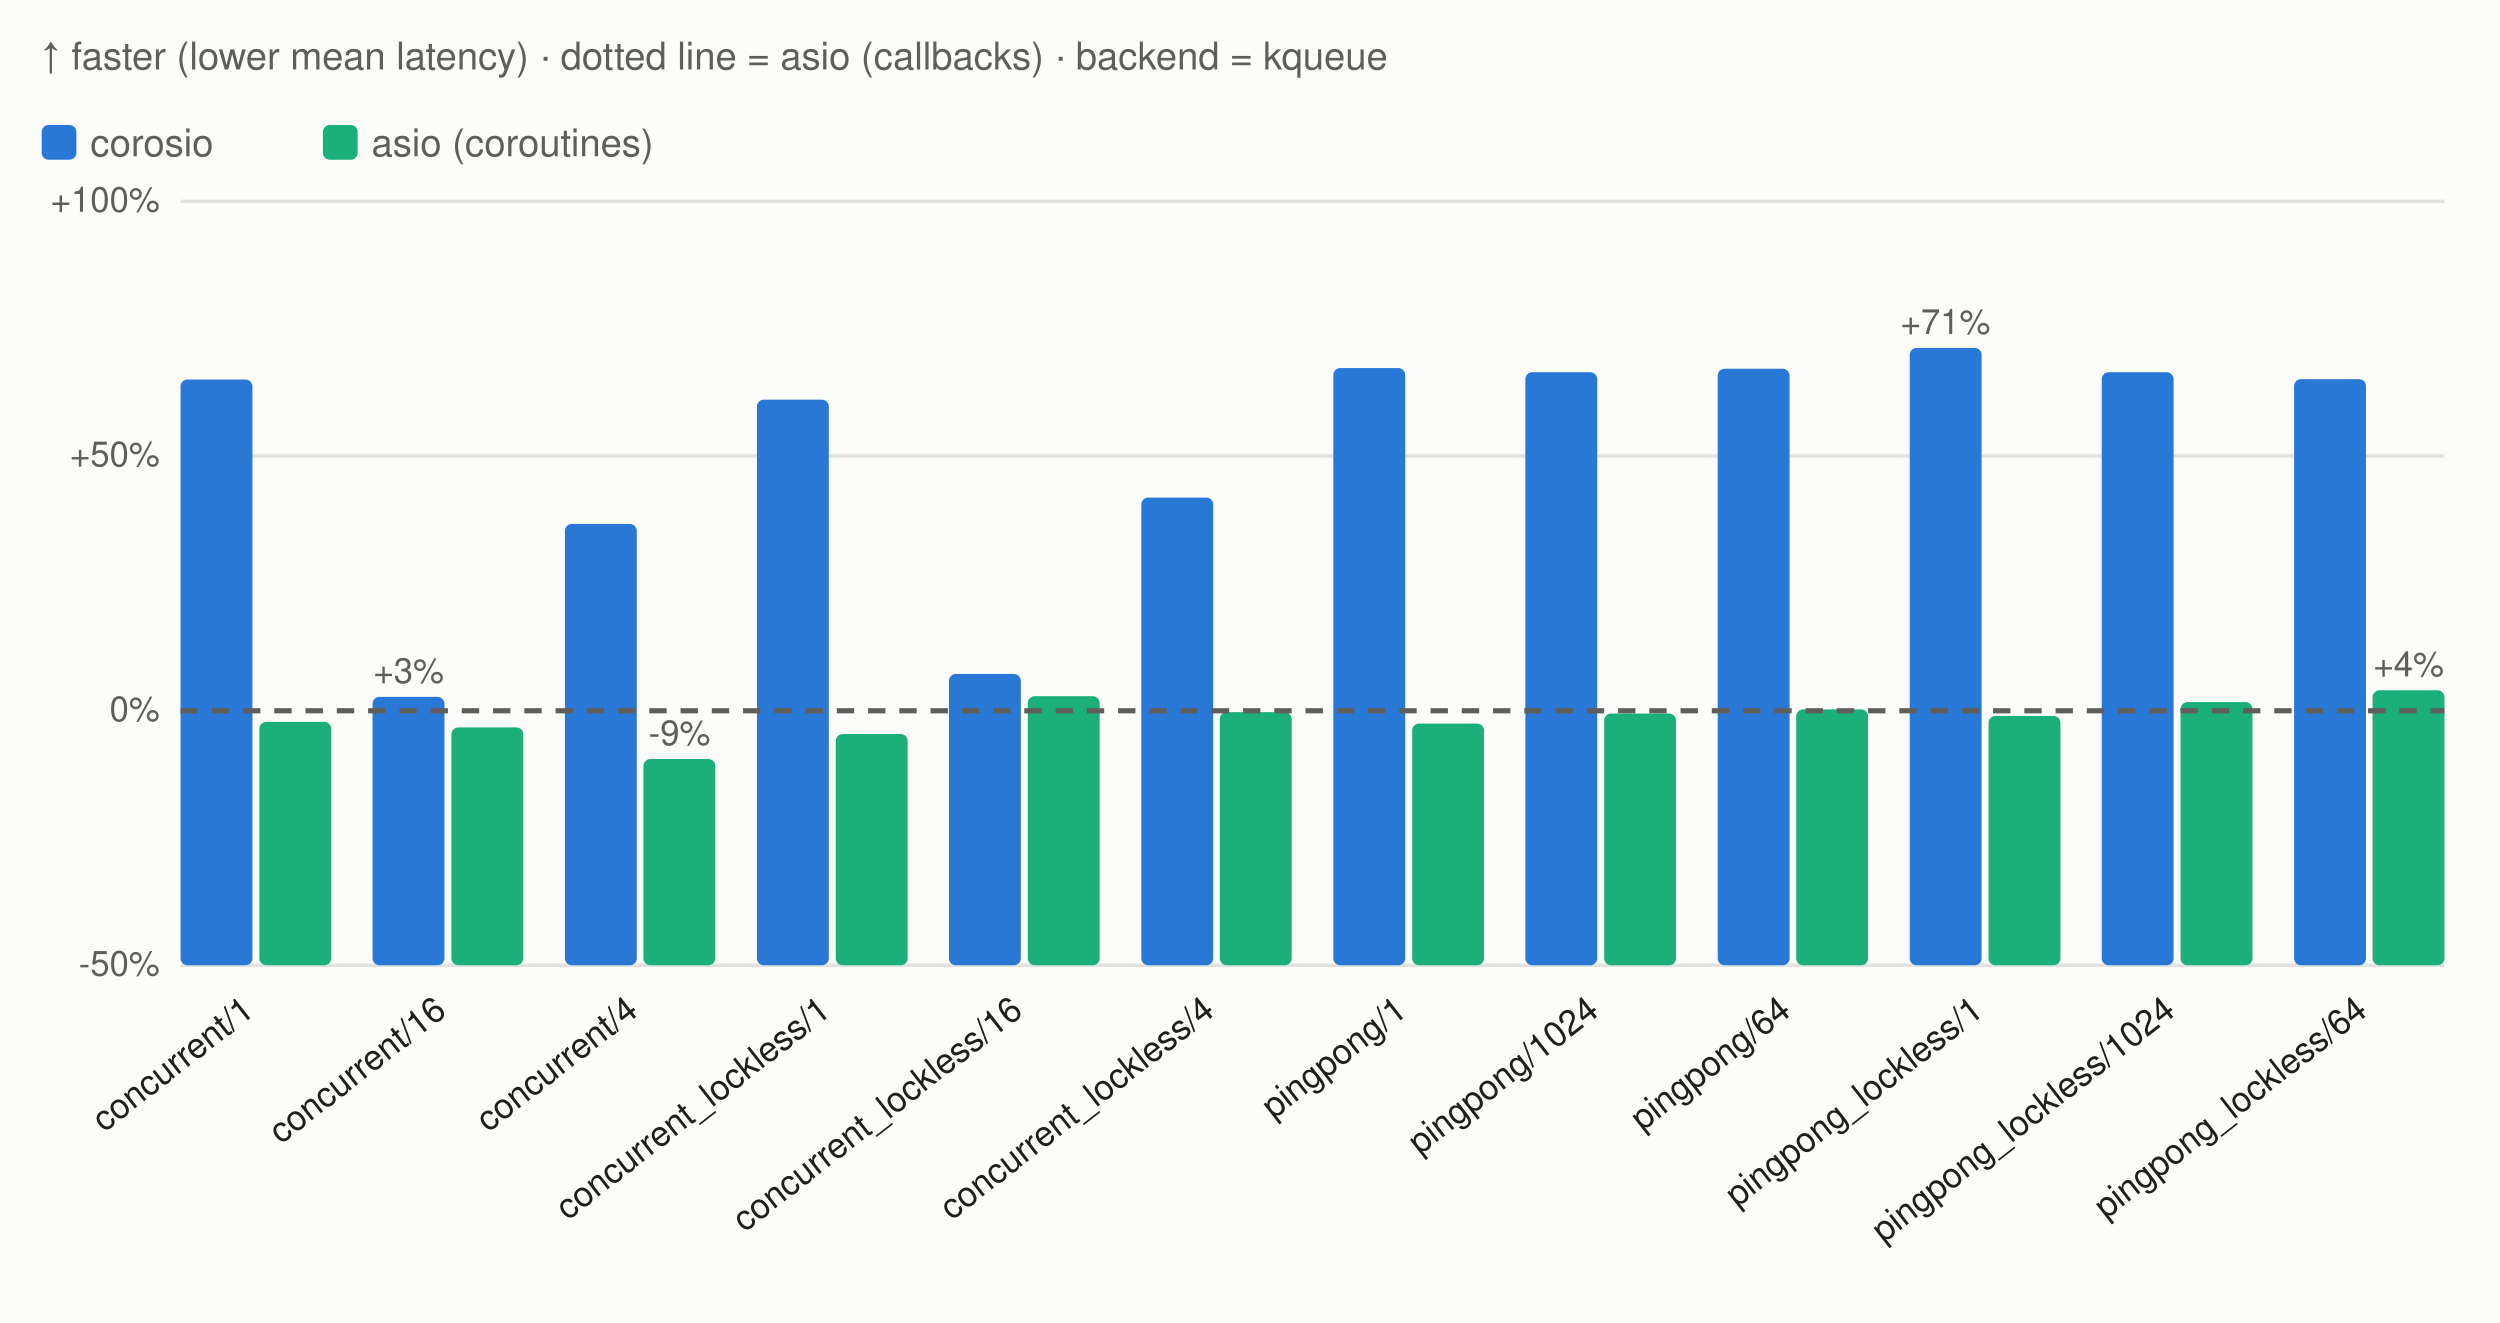
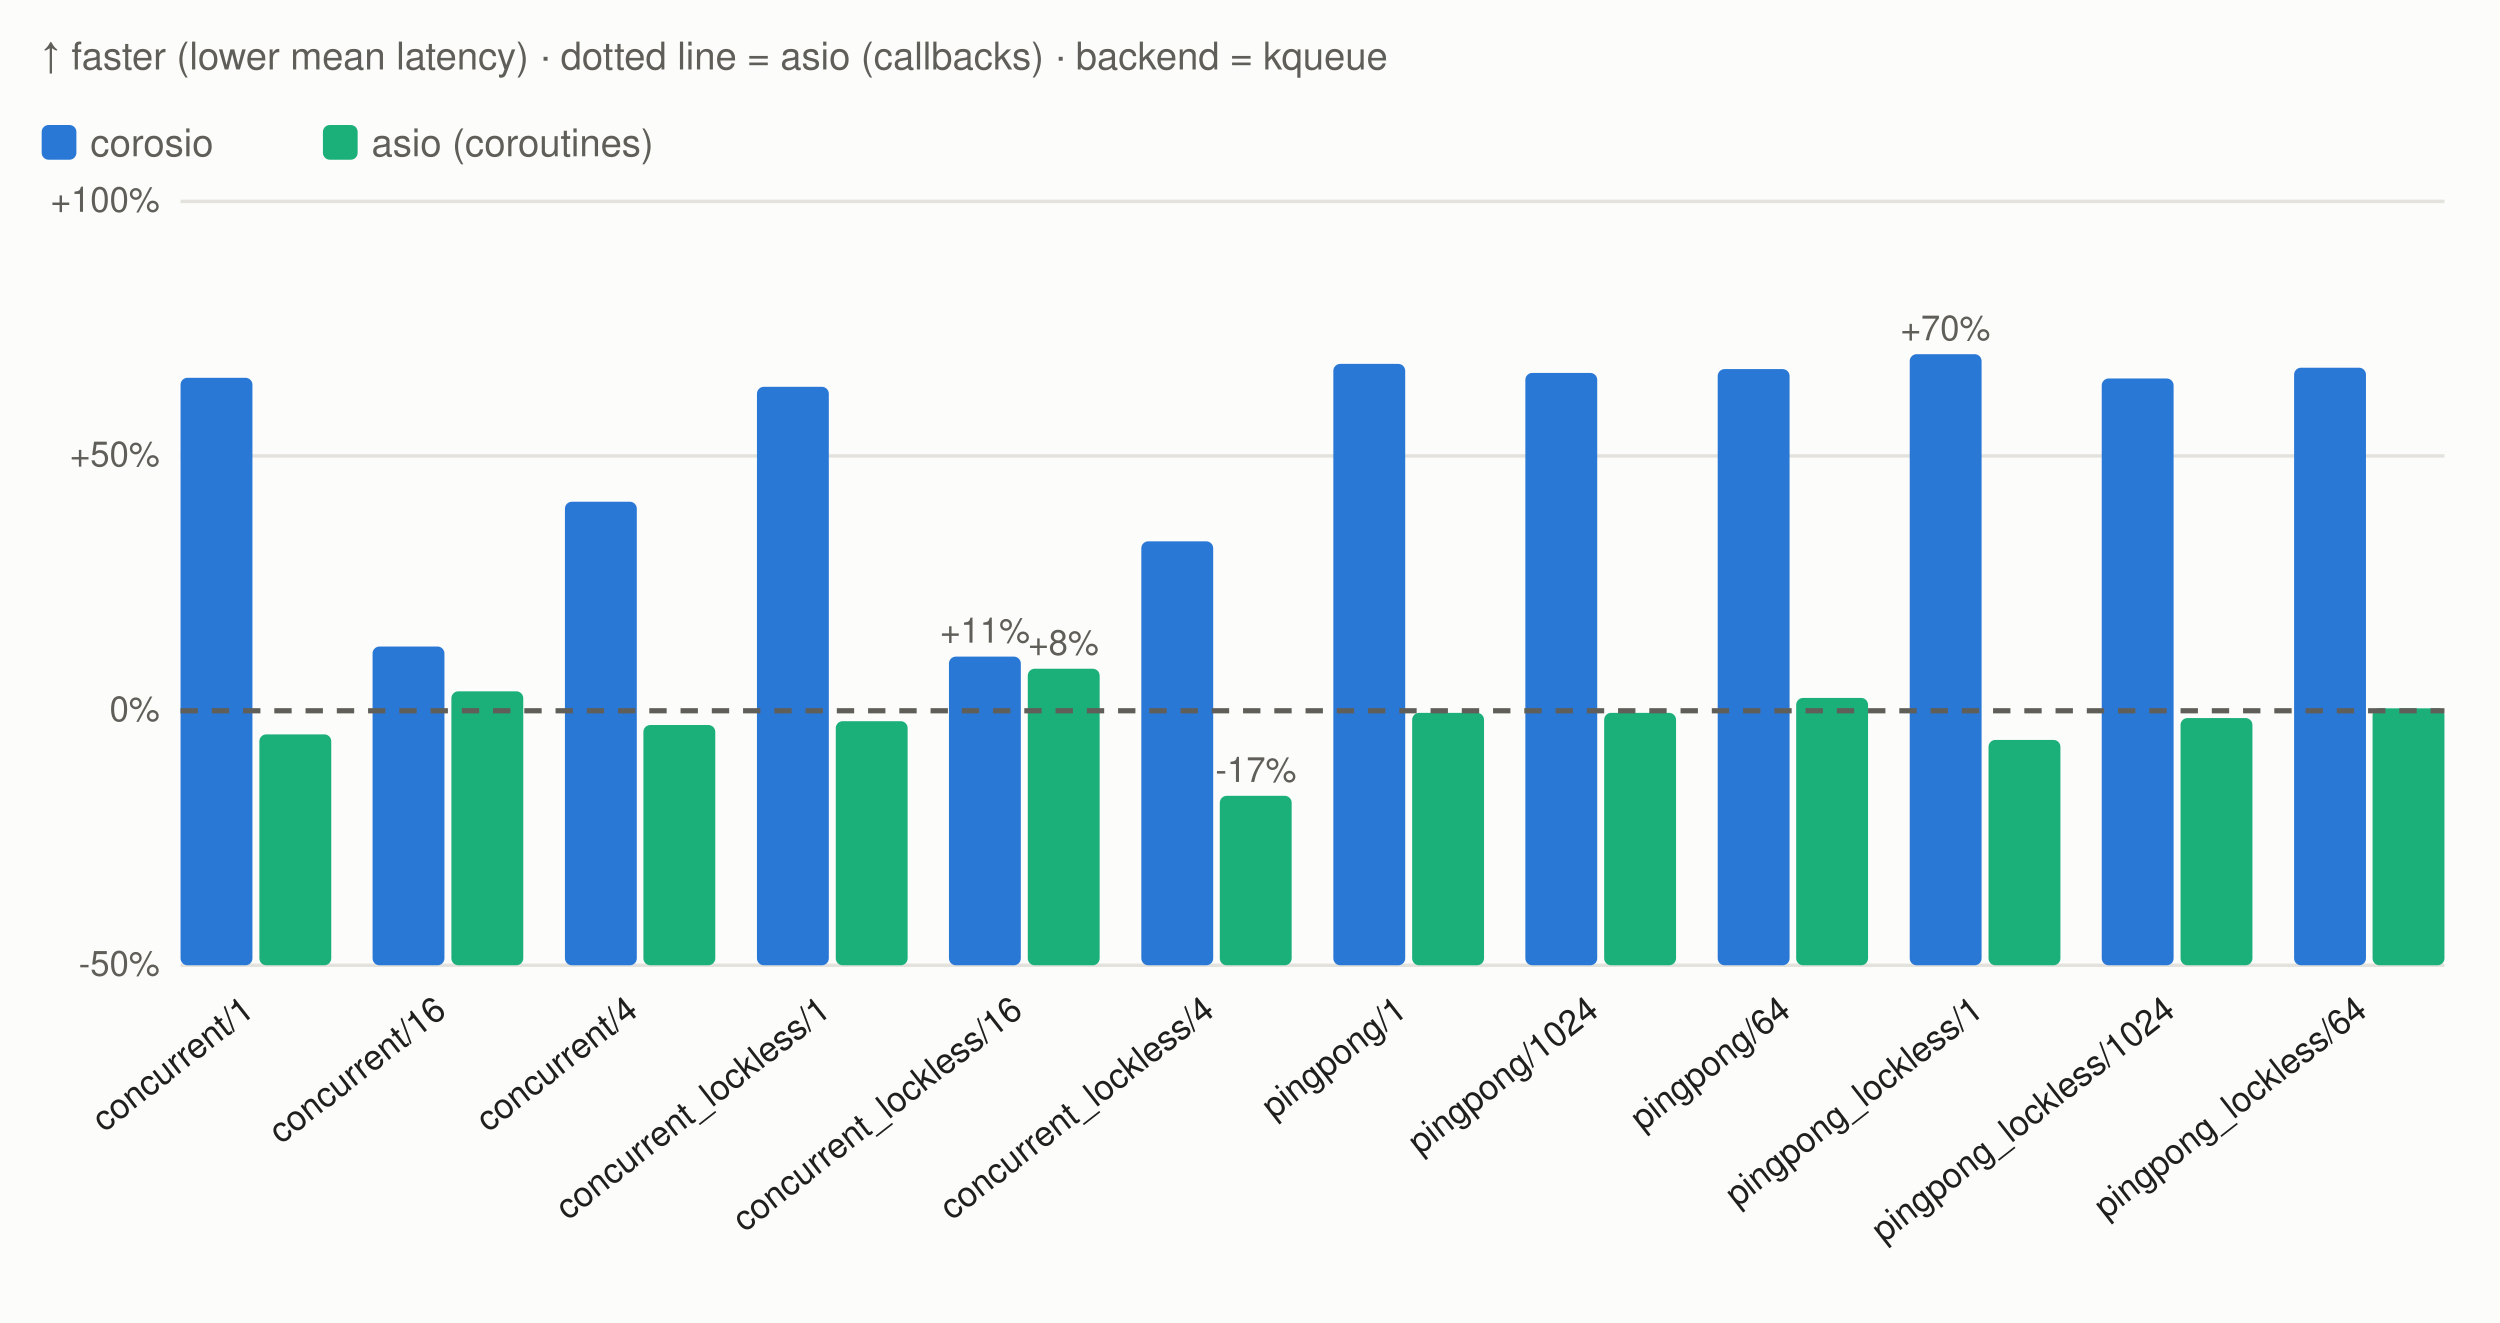
<svg xmlns="http://www.w3.org/2000/svg" class="bch-chart" width="720" height="381" viewBox="0 0 720 381">
  <style>.bch-chart{width:100%;height:auto;overflow:visible}.imageblock.bch-block{align-items:stretch}.imageblock.bch-block .content{width:100%}.bch-seg-label{fill:#ffffff;font-weight:700}html.dark .bch-exact&gt;summary.title,html.dark .bch-exact summary.title{color:var(--text-main-text-primary,#ffffff)}.boostlook .doc .openblock.bch-card{border:1px solid var(--border-border-secondary,#e3e2dc);border-radius:10px;padding:14px 14px 4px;margin-top:1.4rem;margin-bottom:1.4rem}.boostlook .doc .bch-card .imageblock.bch-block{margin-top:0;margin-bottom:0.25rem}.boostlook .doc .bch-card details.bch-exact{margin-top:0;margin-bottom:0.5rem;margin-left:0}.boostlook .doc .bch-card details.bch-exact&gt;summary{margin-left:2rem}.boostlook .doc .bch-card table.stretch,.boostlook #content .bch-card table.stretch{width:100%;margin-left:0;font-size:0.88em}.boostlook .doc .bch-card table.stretch td,.boostlook .doc .bch-card table.stretch th{padding:0.3rem 0.55rem}@media (prefers-color-scheme: dark) {.bch-surface{fill:#1a1a19}.bch-ink{fill:#ffffff}.bch-ink2{fill:#c3c2b7}.bch-grid{stroke:#3a3a38}.bch-zero{stroke:#c3c2b7}.bch-s-native{fill:#3987e5}.bch-s-uring{fill:#d95926}.bch-s-cb{fill:#199e70}.bch-div-pos{fill:#3987e5}.bch-div-neg{fill:#e66767}.bch-div-mid{fill:#383835}}html:not(.dark) .bch-surface{fill:transparent}html:not(.dark) .bch-ink{fill:#1f1f1e}html:not(.dark) .bch-ink2{fill:#5f5e58}html:not(.dark) .bch-grid{stroke:#e3e2dc}html:not(.dark) .bch-zero{stroke:#5f5e58}html:not(.dark) .bch-s-native{fill:#2a78d6}html:not(.dark) .bch-s-uring{fill:#eb6834}html:not(.dark) .bch-s-cb{fill:#1baf7a}html:not(.dark) .bch-div-pos{fill:#2a78d6}html:not(.dark) .bch-div-neg{fill:#e34948}html:not(.dark) .bch-div-mid{fill:#f0efec}html.dark .bch-surface{fill:transparent}html.dark .bch-ink{fill:#ffffff}html.dark .bch-ink2{fill:#c3c2b7}html.dark .bch-grid{stroke:#3a3a38}html.dark .bch-zero{stroke:#c3c2b7}html.dark .bch-s-native{fill:#3987e5}html.dark .bch-s-uring{fill:#d95926}html.dark .bch-s-cb{fill:#199e70}html.dark .bch-div-pos{fill:#3987e5}html.dark .bch-div-neg{fill:#e66767}html.dark .bch-div-mid{fill:#383835}</style>
  <rect width="720" height="381" class="bch-surface" fill="#fcfcfb" />
  <text x="12" y="20" font-family="-apple-system,Segoe UI,Helvetica,Arial,sans-serif" font-size="11" class="bch-ink2" fill="#5f5e58">↑ faster (lower mean latency) · dotted line = asio (callbacks) · backend = kqueue</text>
  <rect x="12" y="36" width="10" height="10" rx="2" class="bch-s-native" fill="#2a78d6" />
  <text x="26" y="45" font-family="-apple-system,Segoe UI,Helvetica,Arial,sans-serif" font-size="11" class="bch-ink2" fill="#5f5e58">corosio</text>
  <rect x="93" y="36" width="10" height="10" rx="2" class="bch-s-cb" fill="#1baf7a" />
  <text x="107" y="45" font-family="-apple-system,Segoe UI,Helvetica,Arial,sans-serif" font-size="11" class="bch-ink2" fill="#5f5e58">asio (coroutines)</text>
  <line x1="52" y1="278.0" x2="704" y2="278.0" class="bch-grid" stroke="#e3e2dc" stroke-width="1" />
  <text x="46" y="281.0" font-family="-apple-system,Segoe UI,Helvetica,Arial,sans-serif" font-size="10" class="bch-ink2" fill="#5f5e58" text-anchor="end">-50%</text>
  <line x1="52" y1="131.3" x2="704" y2="131.3" class="bch-grid" stroke="#e3e2dc" stroke-width="1" />
  <text x="46" y="134.3" font-family="-apple-system,Segoe UI,Helvetica,Arial,sans-serif" font-size="10" class="bch-ink2" fill="#5f5e58" text-anchor="end">+50%</text>
  <line x1="52" y1="58.0" x2="704" y2="58.0" class="bch-grid" stroke="#e3e2dc" stroke-width="1" />
  <text x="46" y="61.0" font-family="-apple-system,Segoe UI,Helvetica,Arial,sans-serif" font-size="10" class="bch-ink2" fill="#5f5e58" text-anchor="end">+100%</text>
  <text x="46" y="207.7" font-family="-apple-system,Segoe UI,Helvetica,Arial,sans-serif" font-size="10" class="bch-ink2" fill="#5f5e58" text-anchor="end">0%</text>
-   <rect x="52.0" y="109.3" width="20.7" height="168.7" rx="2" class="bch-s-native" fill="#2a78d6" />
-   <rect x="74.7" y="207.9" width="20.7" height="70.1" rx="2" class="bch-s-cb" fill="#1baf7a" />
+   <rect x="52.0" y="108.8" width="20.7" height="169.2" rx="2" class="bch-s-native" fill="#2a78d6" />
+   <rect x="74.7" y="211.5" width="20.7" height="66.5" rx="2" class="bch-s-cb" fill="#1baf7a" />
  <text x="73.7" y="292.0" font-family="-apple-system,Segoe UI,Helvetica,Arial,sans-serif" font-size="10" class="bch-ink" fill="#1f1f1e" text-anchor="end" transform="rotate(-38 73.7 292.0)">concurrent/1</text>
-   <rect x="107.3" y="200.7" width="20.7" height="77.3" rx="2" class="bch-s-native" fill="#2a78d6" />
-   <text x="117.7" y="196.7" font-family="-apple-system,Segoe UI,Helvetica,Arial,sans-serif" font-size="10" class="bch-ink2" fill="#5f5e58" text-anchor="middle">+3%</text>
-   <rect x="130.0" y="209.5" width="20.7" height="68.5" rx="2" class="bch-s-cb" fill="#1baf7a" />
+   <rect x="107.3" y="186.2" width="20.7" height="91.8" rx="2" class="bch-s-native" fill="#2a78d6" />
+   <rect x="130.0" y="199.1" width="20.7" height="78.9" rx="2" class="bch-s-cb" fill="#1baf7a" />
  <text x="129.0" y="292.0" font-family="-apple-system,Segoe UI,Helvetica,Arial,sans-serif" font-size="10" class="bch-ink" fill="#1f1f1e" text-anchor="end" transform="rotate(-38 129.0 292.0)">concurrent/16</text>
-   <rect x="162.7" y="150.9" width="20.7" height="127.1" rx="2" class="bch-s-native" fill="#2a78d6" />
-   <rect x="185.3" y="218.6" width="20.7" height="59.4" rx="2" class="bch-s-cb" fill="#1baf7a" />
-   <text x="195.7" y="214.6" font-family="-apple-system,Segoe UI,Helvetica,Arial,sans-serif" font-size="10" class="bch-ink2" fill="#5f5e58" text-anchor="middle">-9%</text>
+   <rect x="162.7" y="144.5" width="20.7" height="133.5" rx="2" class="bch-s-native" fill="#2a78d6" />
+   <rect x="185.3" y="208.8" width="20.7" height="69.2" rx="2" class="bch-s-cb" fill="#1baf7a" />
  <text x="184.3" y="292.0" font-family="-apple-system,Segoe UI,Helvetica,Arial,sans-serif" font-size="10" class="bch-ink" fill="#1f1f1e" text-anchor="end" transform="rotate(-38 184.3 292.0)">concurrent/4</text>
-   <rect x="218.0" y="115.1" width="20.7" height="162.9" rx="2" class="bch-s-native" fill="#2a78d6" />
-   <rect x="240.7" y="211.4" width="20.7" height="66.6" rx="2" class="bch-s-cb" fill="#1baf7a" />
+   <rect x="218.0" y="111.4" width="20.7" height="166.6" rx="2" class="bch-s-native" fill="#2a78d6" />
+   <rect x="240.7" y="207.7" width="20.7" height="70.3" rx="2" class="bch-s-cb" fill="#1baf7a" />
  <text x="239.7" y="292.0" font-family="-apple-system,Segoe UI,Helvetica,Arial,sans-serif" font-size="10" class="bch-ink" fill="#1f1f1e" text-anchor="end" transform="rotate(-38 239.7 292.0)">concurrent_lockless/1</text>
-   <rect x="273.3" y="194.1" width="20.7" height="83.9" rx="2" class="bch-s-native" fill="#2a78d6" />
-   <rect x="296.0" y="200.5" width="20.7" height="77.5" rx="2" class="bch-s-cb" fill="#1baf7a" />
+   <rect x="273.3" y="189.1" width="20.7" height="88.9" rx="2" class="bch-s-native" fill="#2a78d6" />
+   <text x="283.7" y="185.1" font-family="-apple-system,Segoe UI,Helvetica,Arial,sans-serif" font-size="10" class="bch-ink2" fill="#5f5e58" text-anchor="middle">+11%</text>
+   <rect x="296.0" y="192.6" width="20.7" height="85.4" rx="2" class="bch-s-cb" fill="#1baf7a" />
+   <text x="306.3" y="188.6" font-family="-apple-system,Segoe UI,Helvetica,Arial,sans-serif" font-size="10" class="bch-ink2" fill="#5f5e58" text-anchor="middle">+8%</text>
  <text x="295.0" y="292.0" font-family="-apple-system,Segoe UI,Helvetica,Arial,sans-serif" font-size="10" class="bch-ink" fill="#1f1f1e" text-anchor="end" transform="rotate(-38 295.0 292.0)">concurrent_lockless/16</text>
-   <rect x="328.7" y="143.3" width="20.7" height="134.7" rx="2" class="bch-s-native" fill="#2a78d6" />
-   <rect x="351.3" y="205.1" width="20.7" height="72.9" rx="2" class="bch-s-cb" fill="#1baf7a" />
+   <rect x="328.7" y="155.9" width="20.7" height="122.1" rx="2" class="bch-s-native" fill="#2a78d6" />
+   <rect x="351.3" y="229.2" width="20.7" height="48.8" rx="2" class="bch-s-cb" fill="#1baf7a" />
+   <text x="361.7" y="225.2" font-family="-apple-system,Segoe UI,Helvetica,Arial,sans-serif" font-size="10" class="bch-ink2" fill="#5f5e58" text-anchor="middle">-17%</text>
  <text x="350.3" y="292.0" font-family="-apple-system,Segoe UI,Helvetica,Arial,sans-serif" font-size="10" class="bch-ink" fill="#1f1f1e" text-anchor="end" transform="rotate(-38 350.3 292.0)">concurrent_lockless/4</text>
-   <rect x="384.0" y="106.0" width="20.7" height="172.0" rx="2" class="bch-s-native" fill="#2a78d6" />
-   <rect x="406.7" y="208.4" width="20.7" height="69.6" rx="2" class="bch-s-cb" fill="#1baf7a" />
+   <rect x="384.0" y="104.8" width="20.7" height="173.2" rx="2" class="bch-s-native" fill="#2a78d6" />
+   <rect x="406.7" y="205.3" width="20.7" height="72.7" rx="2" class="bch-s-cb" fill="#1baf7a" />
  <text x="405.7" y="292.0" font-family="-apple-system,Segoe UI,Helvetica,Arial,sans-serif" font-size="10" class="bch-ink" fill="#1f1f1e" text-anchor="end" transform="rotate(-38 405.7 292.0)">pingpong/1</text>
-   <rect x="439.3" y="107.2" width="20.7" height="170.8" rx="2" class="bch-s-native" fill="#2a78d6" />
-   <rect x="462.0" y="205.5" width="20.7" height="72.5" rx="2" class="bch-s-cb" fill="#1baf7a" />
+   <rect x="439.3" y="107.4" width="20.7" height="170.6" rx="2" class="bch-s-native" fill="#2a78d6" />
+   <rect x="462.0" y="205.3" width="20.7" height="72.7" rx="2" class="bch-s-cb" fill="#1baf7a" />
  <text x="461.0" y="292.0" font-family="-apple-system,Segoe UI,Helvetica,Arial,sans-serif" font-size="10" class="bch-ink" fill="#1f1f1e" text-anchor="end" transform="rotate(-38 461.0 292.0)">pingpong/1024</text>
-   <rect x="494.7" y="106.2" width="20.7" height="171.8" rx="2" class="bch-s-native" fill="#2a78d6" />
-   <rect x="517.3" y="204.3" width="20.7" height="73.7" rx="2" class="bch-s-cb" fill="#1baf7a" />
+   <rect x="494.7" y="106.3" width="20.7" height="171.7" rx="2" class="bch-s-native" fill="#2a78d6" />
+   <rect x="517.3" y="201.0" width="20.7" height="77.0" rx="2" class="bch-s-cb" fill="#1baf7a" />
  <text x="516.3" y="292.0" font-family="-apple-system,Segoe UI,Helvetica,Arial,sans-serif" font-size="10" class="bch-ink" fill="#1f1f1e" text-anchor="end" transform="rotate(-38 516.3 292.0)">pingpong/64</text>
-   <rect x="550.0" y="100.2" width="20.7" height="177.8" rx="2" class="bch-s-native" fill="#2a78d6" />
-   <text x="560.3" y="96.2" font-family="-apple-system,Segoe UI,Helvetica,Arial,sans-serif" font-size="10" class="bch-ink2" fill="#5f5e58" text-anchor="middle">+71%</text>
-   <rect x="572.7" y="206.2" width="20.7" height="71.8" rx="2" class="bch-s-cb" fill="#1baf7a" />
+   <rect x="550.0" y="102.0" width="20.7" height="176.0" rx="2" class="bch-s-native" fill="#2a78d6" />
+   <text x="560.3" y="98.0" font-family="-apple-system,Segoe UI,Helvetica,Arial,sans-serif" font-size="10" class="bch-ink2" fill="#5f5e58" text-anchor="middle">+70%</text>
+   <rect x="572.7" y="213.1" width="20.7" height="64.9" rx="2" class="bch-s-cb" fill="#1baf7a" />
  <text x="571.7" y="292.0" font-family="-apple-system,Segoe UI,Helvetica,Arial,sans-serif" font-size="10" class="bch-ink" fill="#1f1f1e" text-anchor="end" transform="rotate(-38 571.7 292.0)">pingpong_lockless/1</text>
-   <rect x="605.3" y="107.2" width="20.7" height="170.8" rx="2" class="bch-s-native" fill="#2a78d6" />
-   <rect x="628.0" y="202.2" width="20.7" height="75.8" rx="2" class="bch-s-cb" fill="#1baf7a" />
+   <rect x="605.3" y="109.0" width="20.7" height="169.0" rx="2" class="bch-s-native" fill="#2a78d6" />
+   <rect x="628.0" y="206.8" width="20.7" height="71.2" rx="2" class="bch-s-cb" fill="#1baf7a" />
  <text x="627.0" y="292.0" font-family="-apple-system,Segoe UI,Helvetica,Arial,sans-serif" font-size="10" class="bch-ink" fill="#1f1f1e" text-anchor="end" transform="rotate(-38 627.0 292.0)">pingpong_lockless/1024</text>
-   <rect x="660.7" y="109.2" width="20.7" height="168.8" rx="2" class="bch-s-native" fill="#2a78d6" />
-   <rect x="683.3" y="198.8" width="20.7" height="79.2" rx="2" class="bch-s-cb" fill="#1baf7a" />
-   <text x="693.7" y="194.8" font-family="-apple-system,Segoe UI,Helvetica,Arial,sans-serif" font-size="10" class="bch-ink2" fill="#5f5e58" text-anchor="middle">+4%</text>
+   <rect x="660.7" y="105.9" width="20.7" height="172.1" rx="2" class="bch-s-native" fill="#2a78d6" />
+   <rect x="683.3" y="204.0" width="20.7" height="74.0" rx="2" class="bch-s-cb" fill="#1baf7a" />
  <text x="682.3" y="292.0" font-family="-apple-system,Segoe UI,Helvetica,Arial,sans-serif" font-size="10" class="bch-ink" fill="#1f1f1e" text-anchor="end" transform="rotate(-38 682.3 292.0)">pingpong_lockless/64</text>
  <line x1="52" y1="204.7" x2="704" y2="204.7" class="bch-zero" stroke="#5f5e58" stroke-width="1.5" stroke-dasharray="5 4" />
</svg>
